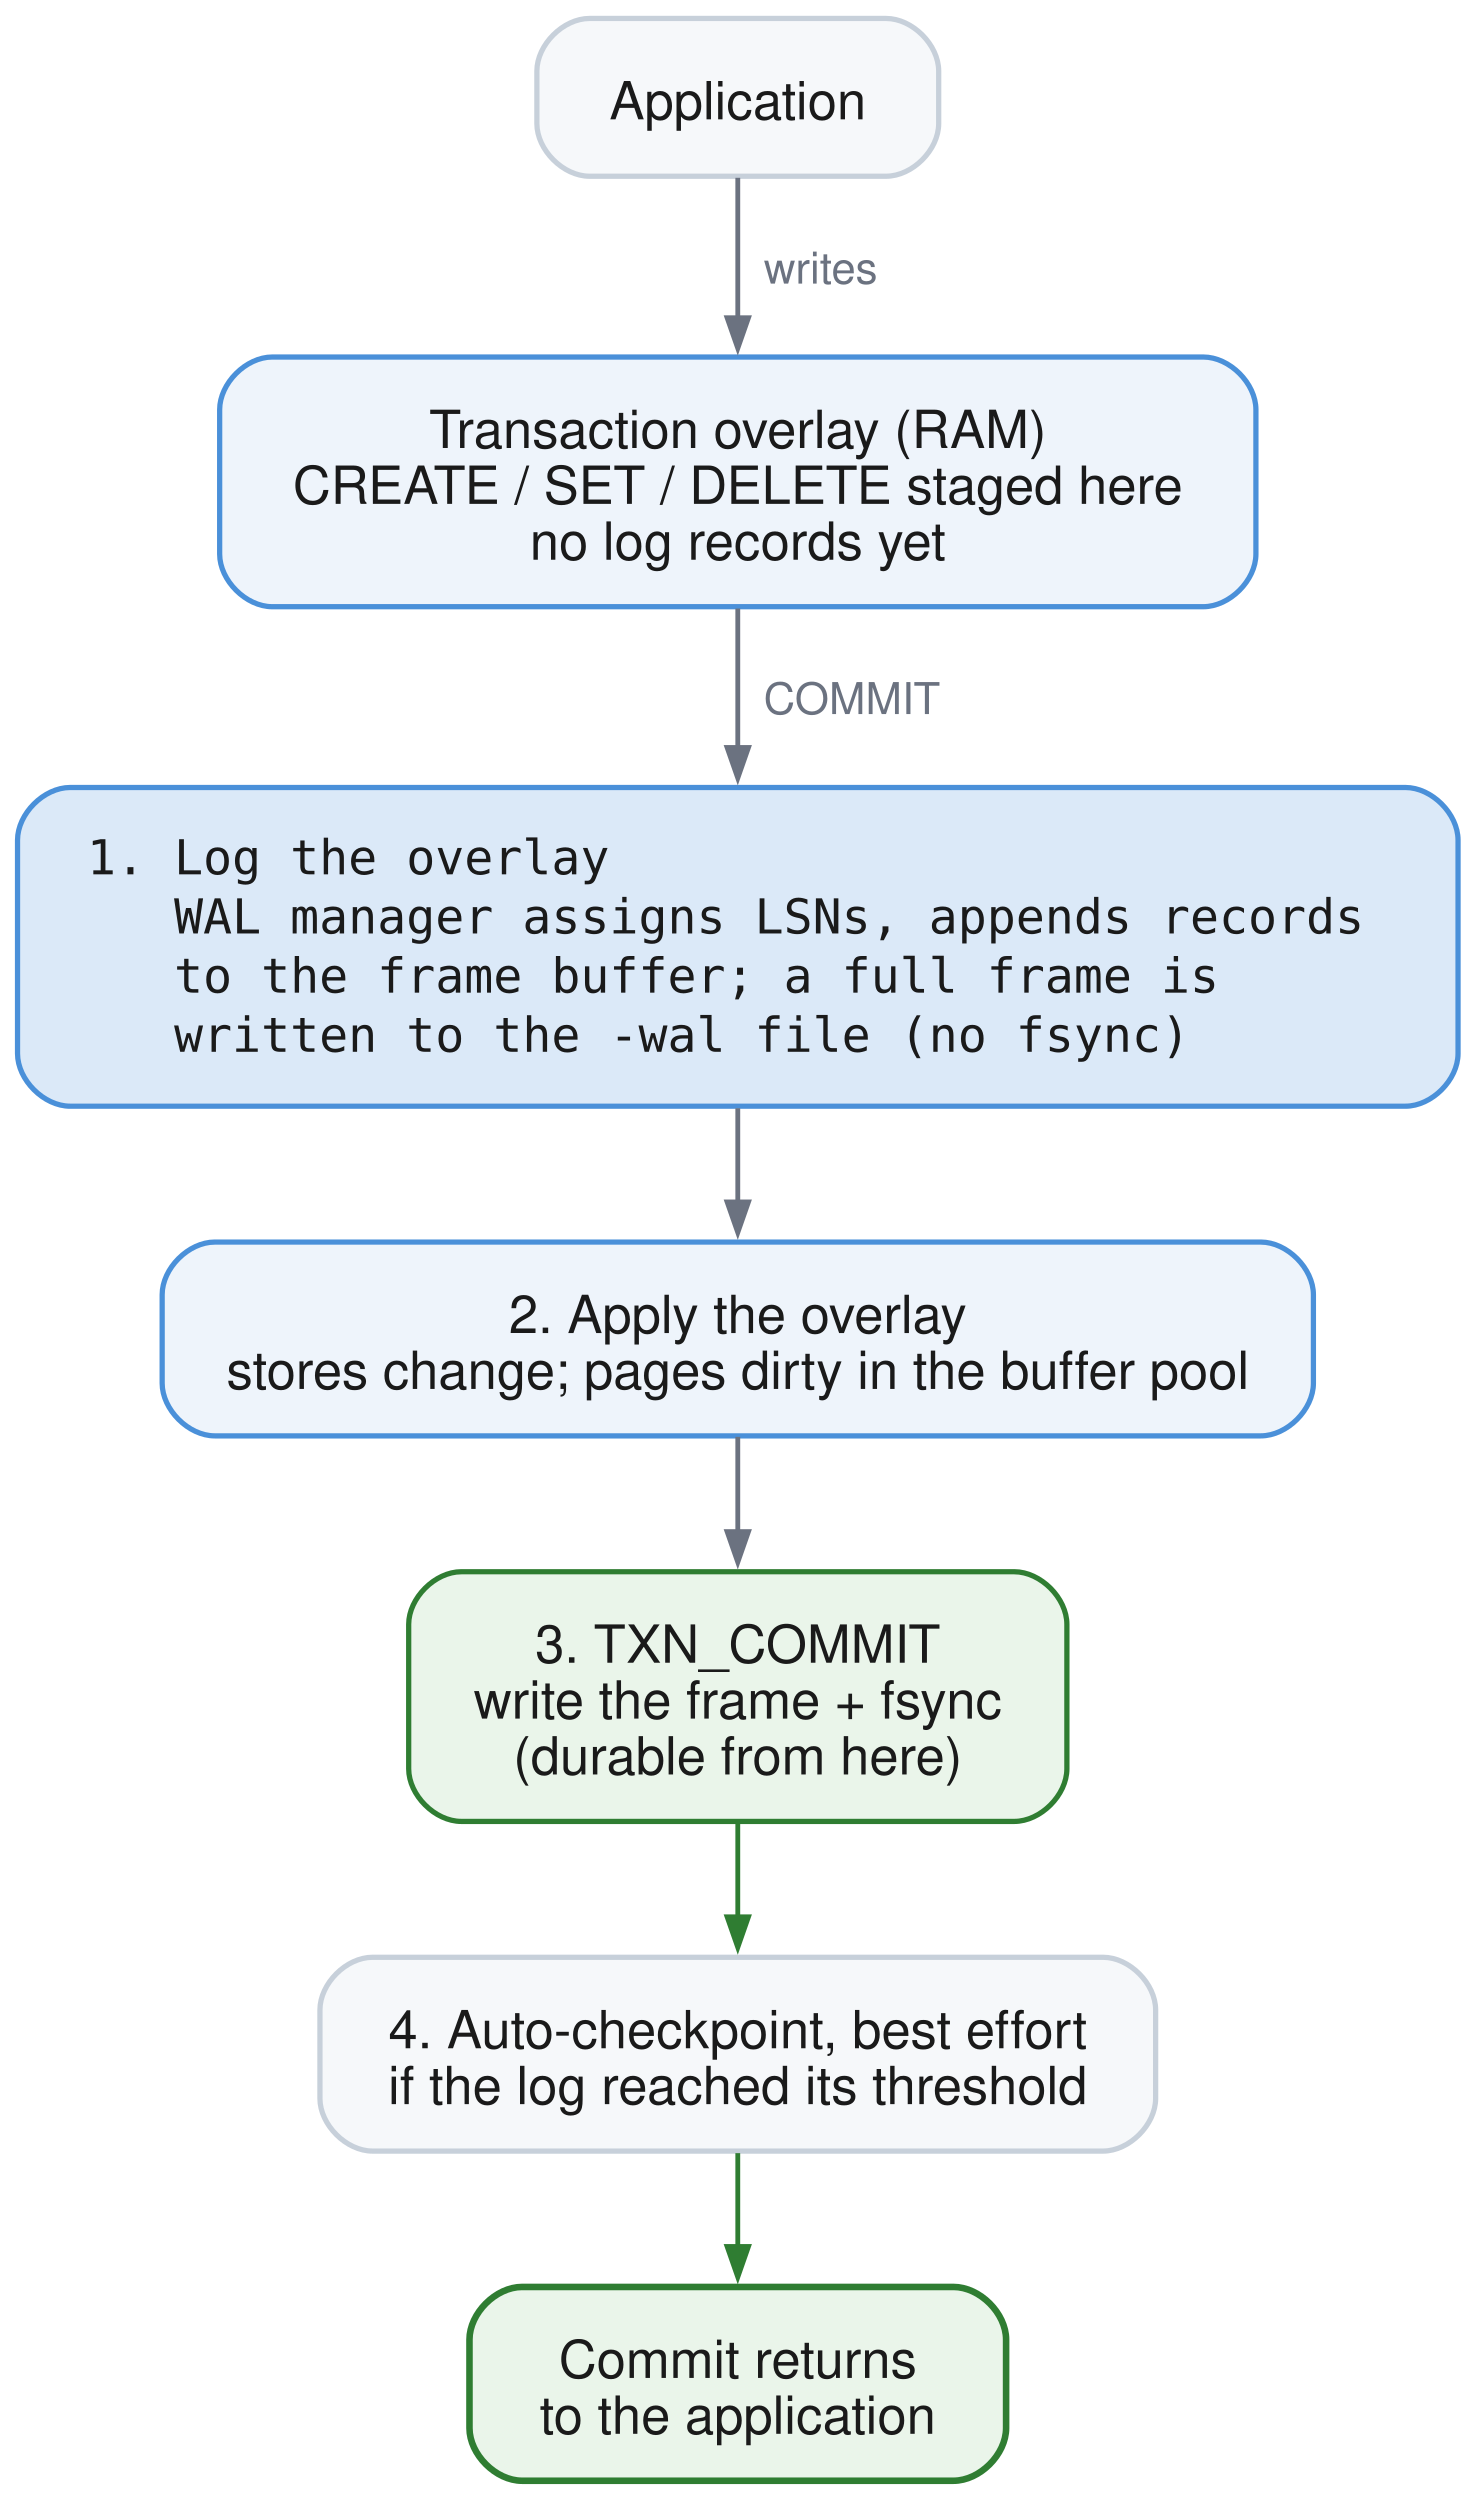
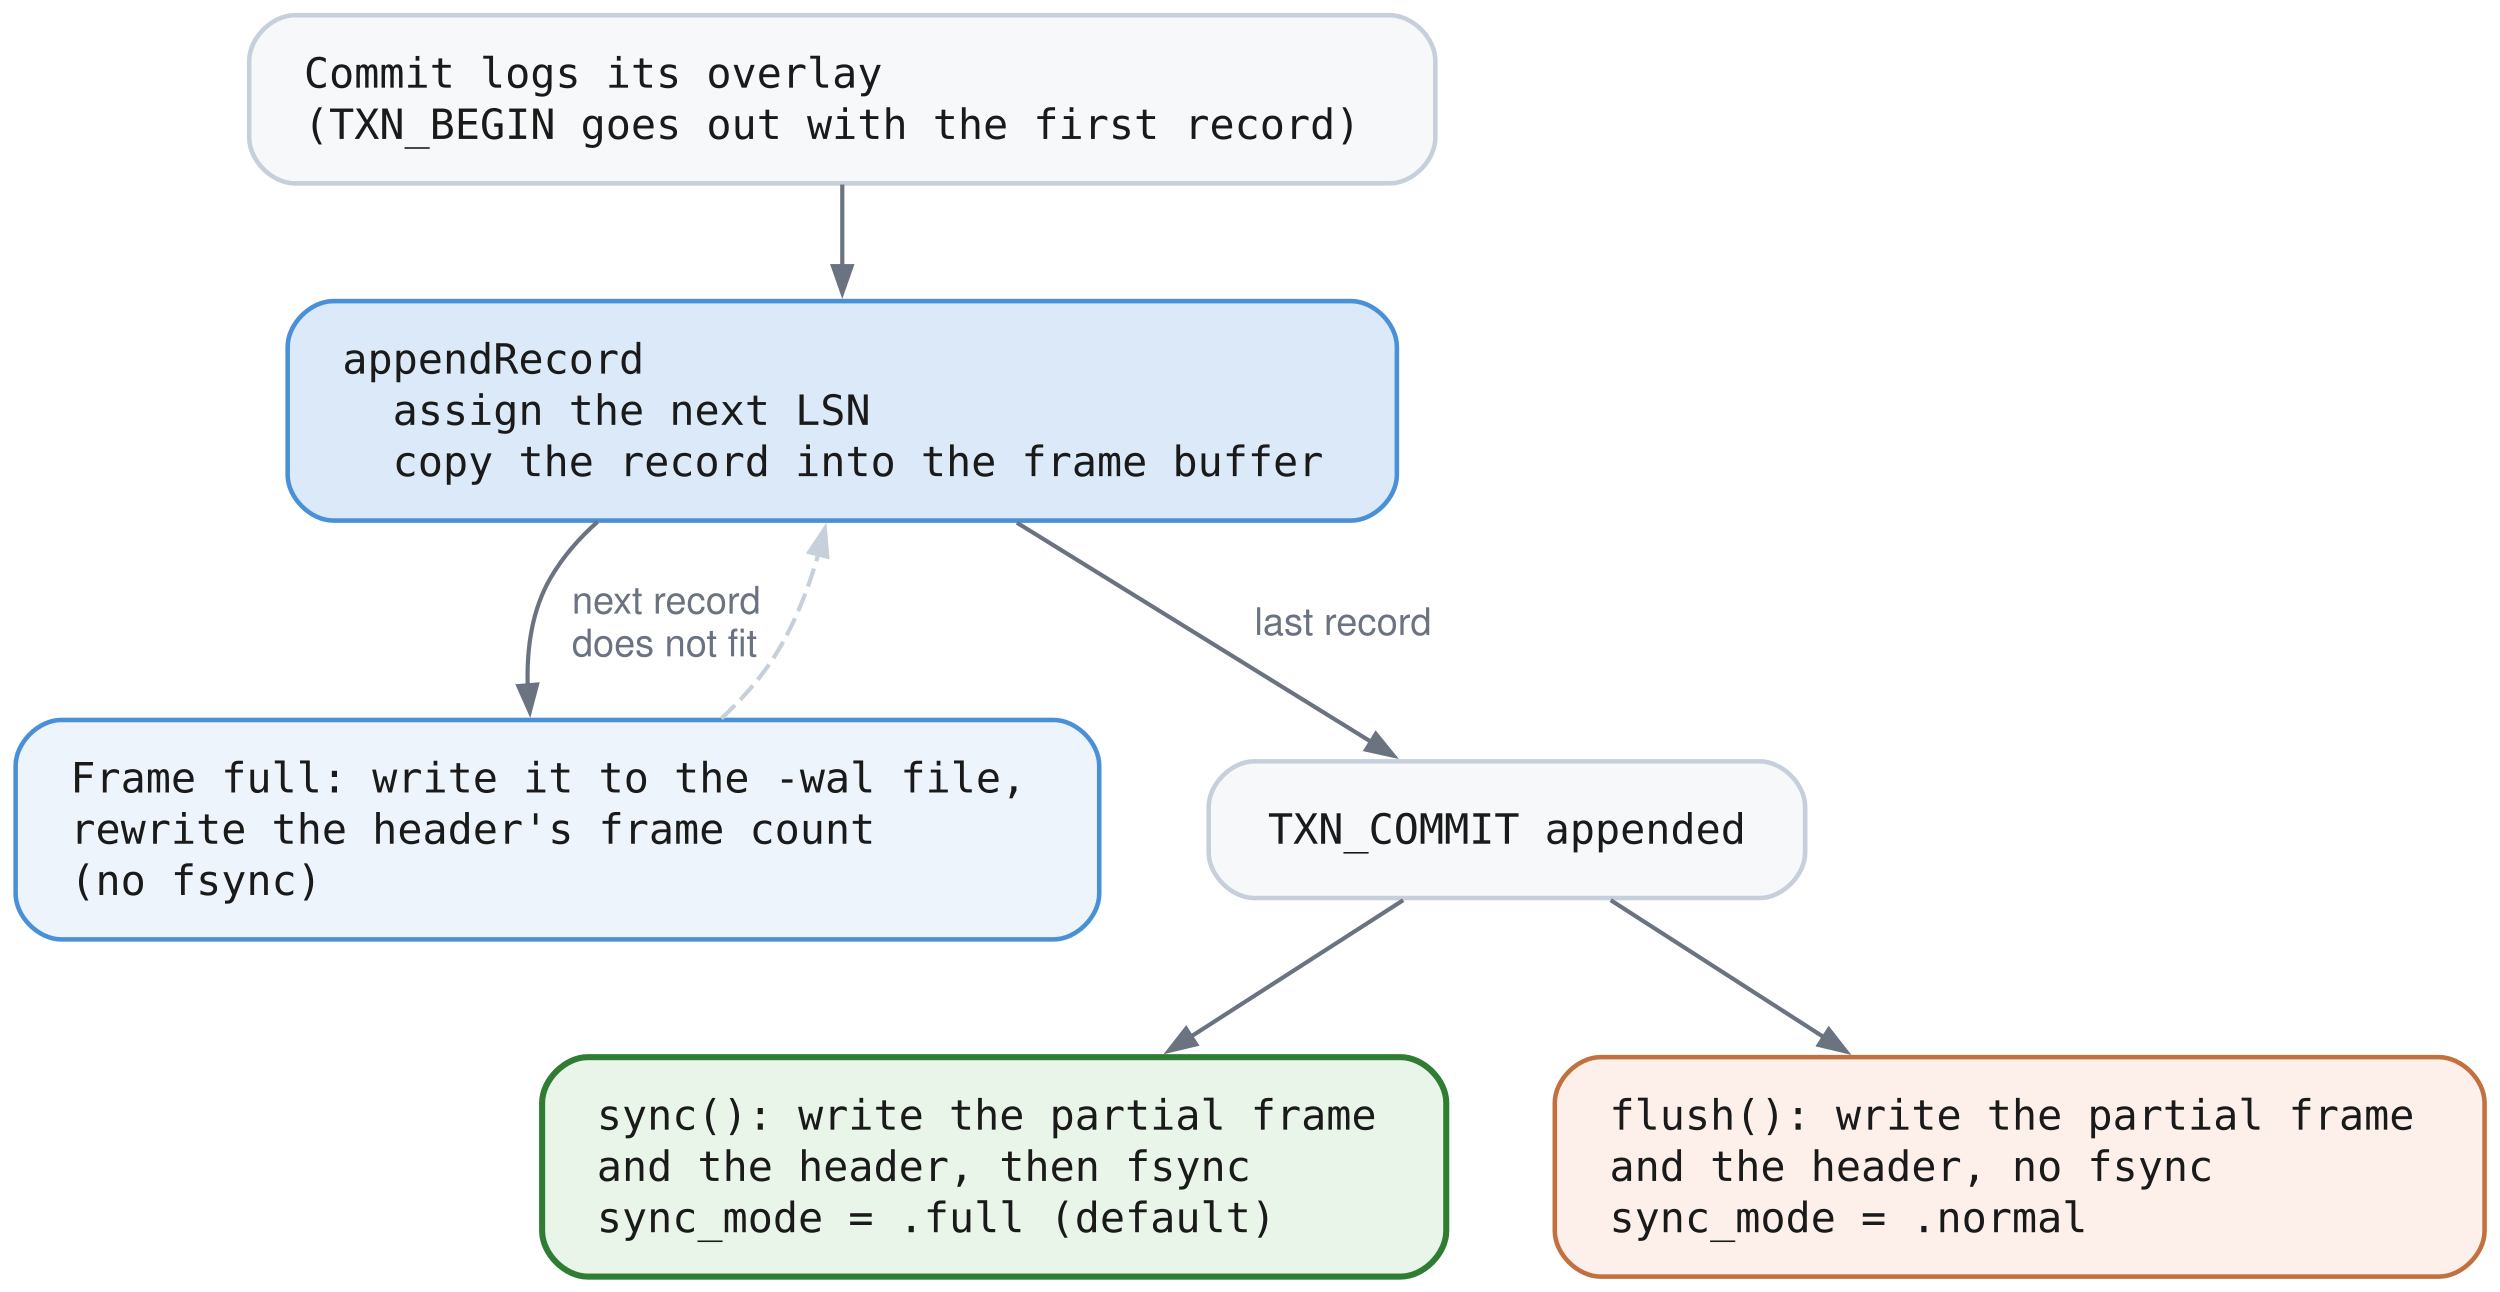
- <svg xmlns="http://www.w3.org/2000/svg" width="449" height="760" viewBox="0.00 0.00 337.00 570.00">
-   <g id="graph0" class="graph" transform="scale(1 1) rotate(0) translate(4 565.82)">
+ <svg xmlns="http://www.w3.org/2000/svg" width="877" height="453" viewBox="0.00 0.00 658.00 340.00">
+   <g id="graph0" class="graph" transform="scale(1 1) rotate(0) translate(4 336.12)">
    <g id="node1" class="node">
-       <path fill="#f6f8fa" stroke="#c7d0da" stroke-width="1.2" d="M198.18,-561.82C198.18,-561.82 130.5,-561.82 130.5,-561.82 124.5,-561.82 118.5,-555.82 118.5,-549.82 118.5,-549.82 118.5,-537.82 118.5,-537.82 118.5,-531.82 124.5,-525.82 130.5,-525.82 130.5,-525.82 198.18,-525.82 198.18,-525.82 204.18,-525.82 210.18,-531.82 210.18,-537.82 210.18,-537.82 210.18,-549.82 210.18,-549.82 210.18,-555.82 204.18,-561.82 198.18,-561.82" />
-       <text xml:space="preserve" text-anchor="middle" x="164.34" y="-538.8" font-family="Helvetica,Arial,sans-serif" font-size="12.00" fill="#1a1a1a">Application</text>
+       <path fill="#f6f8fa" stroke="#c7d0da" stroke-width="1.2" d="M361.8,-332.12C361.8,-332.12 73.5,-332.12 73.5,-332.12 67.5,-332.12 61.5,-326.12 61.5,-320.12 61.5,-320.12 61.5,-299.84 61.5,-299.84 61.5,-293.84 67.5,-287.84 73.5,-287.84 73.5,-287.84 361.8,-287.84 361.8,-287.84 367.8,-287.84 373.8,-293.84 373.8,-299.84 373.8,-299.84 373.8,-320.12 373.8,-320.12 373.8,-326.12 367.8,-332.12 361.8,-332.12" />
+       <text xml:space="preserve" text-anchor="start" x="75.9" y="-313.03" font-family="Menlo,Consolas,monospace" font-size="11.00" fill="#1a1a1a">Commit logs its overlay</text>
+       <text xml:space="preserve" text-anchor="start" x="75.9" y="-299.53" font-family="Menlo,Consolas,monospace" font-size="11.00" fill="#1a1a1a">(TXN_BEGIN goes out with the first record)</text>
    </g>
    <g id="node2" class="node">
-       <path fill="#eef4fb" stroke="#4a90d9" stroke-width="1.2" d="M270.56,-484.57C270.56,-484.57 58.12,-484.57 58.12,-484.57 52.13,-484.57 46.12,-478.57 46.12,-472.57 46.12,-472.57 46.12,-439.6 46.12,-439.6 46.12,-433.6 52.12,-427.6 58.12,-427.6 58.12,-427.6 270.56,-427.6 270.56,-427.6 276.56,-427.6 282.56,-433.6 282.56,-439.6 282.56,-439.6 282.56,-472.57 282.56,-472.57 282.56,-478.57 276.56,-484.57 270.56,-484.57" />
-       <text xml:space="preserve" text-anchor="middle" x="164.34" y="-463.81" font-family="Helvetica,Arial,sans-serif" font-size="12.00" fill="#1a1a1a">Transaction overlay (RAM)</text>
-       <text xml:space="preserve" text-anchor="middle" x="164.34" y="-451.06" font-family="Helvetica,Arial,sans-serif" font-size="12.00" fill="#1a1a1a">CREATE / SET / DELETE staged here</text>
-       <text xml:space="preserve" text-anchor="middle" x="164.34" y="-438.31" font-family="Helvetica,Arial,sans-serif" font-size="12.00" fill="#1a1a1a">no log records yet</text>
+       <path fill="#dbe9f8" stroke="#4a90d9" stroke-width="1.2" d="M351.67,-256.84C351.67,-256.84 83.62,-256.84 83.62,-256.84 77.62,-256.84 71.62,-250.84 71.62,-244.84 71.62,-244.84 71.62,-211.06 71.62,-211.06 71.62,-205.06 77.62,-199.06 83.62,-199.06 83.62,-199.06 351.67,-199.06 351.67,-199.06 357.67,-199.06 363.67,-205.06 363.67,-211.06 363.67,-211.06 363.67,-244.84 363.67,-244.84 363.67,-250.84 357.67,-256.84 351.67,-256.84" />
+       <text xml:space="preserve" text-anchor="start" x="86.02" y="-237.75" font-family="Menlo,Consolas,monospace" font-size="11.00" fill="#1a1a1a">appendRecord</text>
+       <text xml:space="preserve" text-anchor="start" x="86.02" y="-224.25" font-family="Menlo,Consolas,monospace" font-size="11.00" fill="#1a1a1a">  assign the next LSN</text>
+       <text xml:space="preserve" text-anchor="start" x="86.02" y="-210.75" font-family="Menlo,Consolas,monospace" font-size="11.00" fill="#1a1a1a">  copy the record into the frame buffer</text>
    </g>
    <g id="edge1" class="edge">
-       <path fill="none" stroke="#6b7280" stroke-width="1.1" d="M164.34,-525.47C164.34,-516.19 164.34,-504.4 164.34,-493.24" />
-       <polygon fill="#6b7280" stroke="#6b7280" stroke-width="1.1" points="166.79,-493.54 164.34,-486.54 161.89,-493.54 166.79,-493.54" />
-       <text xml:space="preserve" text-anchor="middle" x="180.47" y="-501.32" font-family="Helvetica,Arial,sans-serif" font-size="10.00" fill="#6b7280">  writes</text>
+       <path fill="none" stroke="#6b7280" stroke-width="1.1" d="M217.65,-287.53C217.65,-280.88 217.65,-273.34 217.65,-265.94" />
+       <polygon fill="#6b7280" stroke="#6b7280" stroke-width="1.1" points="220.1,-266.05 217.65,-259.05 215.2,-266.05 220.1,-266.05" />
    </g>
    <g id="node3" class="node">
-       <path fill="#dbe9f8" stroke="#4a90d9" stroke-width="1.2" d="M316.68,-386.35C316.68,-386.35 12,-386.35 12,-386.35 6,-386.35 0,-380.35 0,-374.35 0,-374.35 0,-325.63 0,-325.63 0,-319.63 6,-313.63 12,-313.63 12,-313.63 316.68,-313.63 316.68,-313.63 322.68,-313.63 328.68,-319.63 328.68,-325.63 328.68,-325.63 328.68,-374.35 328.68,-374.35 328.68,-380.35 322.68,-386.35 316.68,-386.35" />
-       <text xml:space="preserve" text-anchor="start" x="15.84" y="-366.54" font-family="Menlo,Consolas,monospace" font-size="11.00" fill="#1a1a1a">1. Log the overlay</text>
-       <text xml:space="preserve" text-anchor="start" x="15.84" y="-353.04" font-family="Menlo,Consolas,monospace" font-size="11.00" fill="#1a1a1a">   WAL manager assigns LSNs, appends records</text>
-       <text xml:space="preserve" text-anchor="start" x="15.84" y="-339.54" font-family="Menlo,Consolas,monospace" font-size="11.00" fill="#1a1a1a">   to the frame buffer; a full frame is</text>
-       <text xml:space="preserve" text-anchor="start" x="15.84" y="-326.04" font-family="Menlo,Consolas,monospace" font-size="11.00" fill="#1a1a1a">   written to the -wal file (no fsync)</text>
+       <path fill="#eef4fb" stroke="#4a90d9" stroke-width="1.2" d="M273.3,-146.56C273.3,-146.56 12,-146.56 12,-146.56 6,-146.56 0,-140.56 0,-134.56 0,-134.56 0,-100.78 0,-100.78 0,-94.78 6,-88.78 12,-88.78 12,-88.78 273.3,-88.78 273.3,-88.78 279.3,-88.78 285.3,-94.78 285.3,-100.78 285.3,-100.78 285.3,-134.56 285.3,-134.56 285.3,-140.56 279.3,-146.56 273.3,-146.56" />
+       <text xml:space="preserve" text-anchor="start" x="14.4" y="-127.47" font-family="Menlo,Consolas,monospace" font-size="11.00" fill="#1a1a1a">Frame full: write it to the -wal file,</text>
+       <text xml:space="preserve" text-anchor="start" x="14.4" y="-113.97" font-family="Menlo,Consolas,monospace" font-size="11.00" fill="#1a1a1a">rewrite the header's frame count</text>
+       <text xml:space="preserve" text-anchor="start" x="14.4" y="-100.47" font-family="Menlo,Consolas,monospace" font-size="11.00" fill="#1a1a1a">(no fsync)</text>
    </g>
    <g id="edge2" class="edge">
-       <path fill="none" stroke="#6b7280" stroke-width="1.1" d="M164.34,-427.19C164.34,-417.4 164.34,-406.15 164.34,-395.35" />
-       <polygon fill="#6b7280" stroke="#6b7280" stroke-width="1.1" points="166.79,-395.48 164.34,-388.48 161.89,-395.48 166.79,-395.48" />
-       <text xml:space="preserve" text-anchor="middle" x="187.59" y="-403.1" font-family="Helvetica,Arial,sans-serif" font-size="10.00" fill="#6b7280">  COMMIT</text>
+       <path fill="none" stroke="#6b7280" stroke-width="1.1" d="M153.22,-198.74C148.39,-194.46 144.14,-189.59 140.9,-184.06 135.92,-175.58 134.51,-165.35 134.83,-155.52" />
+       <polygon fill="#6b7280" stroke="#6b7280" stroke-width="1.1" points="137.26,-155.88 135.37,-148.71 132.37,-155.49 137.26,-155.88" />
+       <text xml:space="preserve" text-anchor="start" x="140.9" y="-174.56" font-family="Helvetica,Arial,sans-serif" font-size="10.00" fill="#6b7280">  next record</text>
+       <text xml:space="preserve" text-anchor="start" x="140.9" y="-163.31" font-family="Helvetica,Arial,sans-serif" font-size="10.00" fill="#6b7280">  does not fit</text>
    </g>
    <g id="node4" class="node">
-       <path fill="#eef4fb" stroke="#4a90d9" stroke-width="1.2" d="M283.68,-282.63C283.68,-282.63 45,-282.63 45,-282.63 39,-282.63 33,-276.63 33,-270.63 33,-270.63 33,-250.41 33,-250.41 33,-244.41 39,-238.41 45,-238.41 45,-238.41 283.68,-238.41 283.68,-238.41 289.68,-238.41 295.68,-244.41 295.68,-250.41 295.68,-250.41 295.68,-270.63 295.68,-270.63 295.68,-276.63 289.68,-282.63 283.68,-282.63" />
-       <text xml:space="preserve" text-anchor="middle" x="164.34" y="-261.87" font-family="Helvetica,Arial,sans-serif" font-size="12.00" fill="#1a1a1a">2. Apply the overlay</text>
-       <text xml:space="preserve" text-anchor="middle" x="164.34" y="-249.12" font-family="Helvetica,Arial,sans-serif" font-size="12.00" fill="#1a1a1a">stores change; pages dirty in the buffer pool</text>
+       <path fill="#f6f8fa" stroke="#c7d0da" stroke-width="1.2" d="M459.17,-135.67C459.17,-135.67 326.12,-135.67 326.12,-135.67 320.12,-135.67 314.12,-129.67 314.12,-123.67 314.12,-123.67 314.12,-111.67 314.12,-111.67 314.12,-105.67 320.12,-99.67 326.12,-99.67 326.12,-99.67 459.17,-99.67 459.17,-99.67 465.17,-99.67 471.17,-105.67 471.17,-111.67 471.17,-111.67 471.17,-123.67 471.17,-123.67 471.17,-129.67 465.17,-135.67 459.17,-135.67" />
+       <text xml:space="preserve" text-anchor="middle" x="392.65" y="-113.97" font-family="Menlo,Consolas,monospace" font-size="11.00" fill="#1a1a1a">TXN_COMMIT appended</text>
+     </g>
+     <g id="edge4" class="edge">
+       <path fill="none" stroke="#6b7280" stroke-width="1.1" d="M263.63,-198.5C292.79,-180.46 329.95,-157.46 356.9,-140.79" />
+       <polygon fill="#6b7280" stroke="#6b7280" stroke-width="1.1" points="358.13,-142.91 362.8,-137.14 355.56,-138.74 358.13,-142.91" />
+       <text xml:space="preserve" text-anchor="middle" x="346.7" y="-168.94" font-family="Helvetica,Arial,sans-serif" font-size="10.00" fill="#6b7280">  last record</text>
    </g>
    <g id="edge3" class="edge">
-       <path fill="none" stroke="#6b7280" stroke-width="1.1" d="M164.34,-313.16C164.34,-305.99 164.34,-298.54 164.34,-291.59" />
-       <polygon fill="#6b7280" stroke="#6b7280" stroke-width="1.1" points="166.79,-291.79 164.34,-284.79 161.89,-291.79 166.79,-291.79" />
+       <path fill="none" stroke="#c7d0da" stroke-width="1.1" stroke-dasharray="5,2" d="M185.81,-146.96C190.61,-151.41 195.05,-156.3 198.65,-161.56 204.49,-170.1 208.56,-180.44 211.38,-190.35" />
+       <polygon fill="#c7d0da" stroke="#c7d0da" stroke-width="1.1" points="208.95,-190.74 213.06,-196.92 213.7,-189.53 208.95,-190.74" />
    </g>
    <g id="node5" class="node">
-       <path fill="#eaf5ea" stroke="#2f7d32" stroke-width="1.2" d="M227.43,-207.41C227.43,-207.41 101.25,-207.41 101.25,-207.41 95.25,-207.41 89.25,-201.41 89.25,-195.41 89.25,-195.41 89.25,-162.44 89.25,-162.44 89.25,-156.44 95.25,-150.44 101.25,-150.44 101.25,-150.44 227.43,-150.44 227.43,-150.44 233.43,-150.44 239.43,-156.44 239.43,-162.44 239.43,-162.44 239.43,-195.41 239.43,-195.41 239.43,-201.41 233.43,-207.41 227.43,-207.41" />
-       <text xml:space="preserve" text-anchor="middle" x="164.34" y="-186.65" font-family="Helvetica,Arial,sans-serif" font-size="12.00" fill="#1a1a1a">3. TXN_COMMIT</text>
-       <text xml:space="preserve" text-anchor="middle" x="164.34" y="-173.9" font-family="Helvetica,Arial,sans-serif" font-size="12.00" fill="#1a1a1a">write the frame + fsync</text>
-       <text xml:space="preserve" text-anchor="middle" x="164.34" y="-161.15" font-family="Helvetica,Arial,sans-serif" font-size="12.00" fill="#1a1a1a">(durable from here)</text>
-     </g>
-     <g id="edge4" class="edge">
-       <path fill="none" stroke="#6b7280" stroke-width="1.1" d="M164.34,-238.19C164.34,-231.5 164.34,-223.93 164.34,-216.5" />
-       <polygon fill="#6b7280" stroke="#6b7280" stroke-width="1.1" points="166.79,-216.57 164.34,-209.57 161.89,-216.57 166.79,-216.57" />
-     </g>
-     <g id="node7" class="node">
-       <path fill="#f6f8fa" stroke="#c7d0da" stroke-width="1.2" d="M247.68,-119.44C247.68,-119.44 81,-119.44 81,-119.44 75,-119.44 69,-113.44 69,-107.44 69,-107.44 69,-87.22 69,-87.22 69,-81.22 75,-75.22 81,-75.22 81,-75.22 247.68,-75.22 247.68,-75.22 253.68,-75.22 259.68,-81.22 259.68,-87.22 259.68,-87.22 259.68,-107.44 259.68,-107.44 259.68,-113.44 253.68,-119.44 247.68,-119.44" />
-       <text xml:space="preserve" text-anchor="middle" x="164.34" y="-98.68" font-family="Helvetica,Arial,sans-serif" font-size="12.00" fill="#1a1a1a">4. Auto-checkpoint, best effort</text>
-       <text xml:space="preserve" text-anchor="middle" x="164.34" y="-85.93" font-family="Helvetica,Arial,sans-serif" font-size="12.00" fill="#1a1a1a">if the log reached its threshold</text>
+       <path fill="#eaf5ea" stroke="#2f7d32" stroke-width="1.6" d="M364.67,-57.78C364.67,-57.78 150.62,-57.78 150.62,-57.78 144.62,-57.78 138.62,-51.78 138.62,-45.78 138.62,-45.78 138.62,-12 138.62,-12 138.62,-6 144.62,0 150.62,0 150.62,0 364.67,0 364.67,0 370.67,0 376.67,-6 376.67,-12 376.67,-12 376.67,-45.78 376.67,-45.78 376.67,-51.78 370.67,-57.78 364.67,-57.78" />
+       <text xml:space="preserve" text-anchor="start" x="153.02" y="-38.69" font-family="Menlo,Consolas,monospace" font-size="11.00" fill="#1a1a1a">sync(): write the partial frame</text>
+       <text xml:space="preserve" text-anchor="start" x="153.02" y="-25.19" font-family="Menlo,Consolas,monospace" font-size="11.00" fill="#1a1a1a">and the header, then fsync</text>
+       <text xml:space="preserve" text-anchor="start" x="153.02" y="-11.69" font-family="Menlo,Consolas,monospace" font-size="11.00" fill="#1a1a1a">sync_mode = .full (default)</text>
    </g>
    <g id="edge5" class="edge">
-       <path fill="none" stroke="#2f7d32" stroke-width="1.1" d="M164.34,-150.09C164.34,-143.15 164.34,-135.68 164.34,-128.64" />
-       <polygon fill="#2f7d32" stroke="#2f7d32" stroke-width="1.1" points="166.79,-128.67 164.34,-121.67 161.89,-128.67 166.79,-128.67" />
+       <path fill="none" stroke="#6b7280" stroke-width="1.1" d="M365.33,-99.11C349.28,-88.79 328.45,-75.4 309.4,-63.16" />
+       <polygon fill="#6b7280" stroke="#6b7280" stroke-width="1.1" points="310.82,-61.15 303.6,-59.43 308.17,-65.27 310.82,-61.15" />
    </g>
    <g id="node6" class="node">
-       <path fill="#eaf5ea" stroke="#2f7d32" stroke-width="1.5" d="M213.56,-44.22C213.56,-44.22 115.12,-44.22 115.12,-44.22 109.12,-44.22 103.12,-38.22 103.12,-32.22 103.12,-32.22 103.12,-12 103.12,-12 103.12,-6 109.12,0 115.12,0 115.12,0 213.56,0 213.56,0 219.56,0 225.56,-6 225.56,-12 225.56,-12 225.56,-32.22 225.56,-32.22 225.56,-38.22 219.56,-44.22 213.56,-44.22" />
-       <text xml:space="preserve" text-anchor="middle" x="164.34" y="-23.46" font-family="Helvetica,Arial,sans-serif" font-size="12.00" fill="#1a1a1a">Commit returns</text>
-       <text xml:space="preserve" text-anchor="middle" x="164.34" y="-10.71" font-family="Helvetica,Arial,sans-serif" font-size="12.00" fill="#1a1a1a">to the application</text>
+       <path fill="#fdf0ea" stroke="#c2703f" stroke-width="1.2" d="M638.05,-57.78C638.05,-57.78 417.25,-57.78 417.25,-57.78 411.25,-57.78 405.25,-51.78 405.25,-45.78 405.25,-45.78 405.25,-12 405.25,-12 405.25,-6 411.25,0 417.25,0 417.25,0 638.05,0 638.05,0 644.05,0 650.05,-6 650.05,-12 650.05,-12 650.05,-45.78 650.05,-45.78 650.05,-51.78 644.05,-57.78 638.05,-57.78" />
+       <text xml:space="preserve" text-anchor="start" x="419.65" y="-38.69" font-family="Menlo,Consolas,monospace" font-size="11.00" fill="#1a1a1a">flush(): write the partial frame</text>
+       <text xml:space="preserve" text-anchor="start" x="419.65" y="-25.19" font-family="Menlo,Consolas,monospace" font-size="11.00" fill="#1a1a1a">and the header, no fsync</text>
+       <text xml:space="preserve" text-anchor="start" x="419.65" y="-11.69" font-family="Menlo,Consolas,monospace" font-size="11.00" fill="#1a1a1a">sync_mode = .normal</text>
    </g>
    <g id="edge6" class="edge">
-       <path fill="none" stroke="#2f7d32" stroke-width="1.1" d="M164.34,-74.76C164.34,-67.97 164.34,-60.34 164.34,-53.07" />
-       <polygon fill="#2f7d32" stroke="#2f7d32" stroke-width="1.1" points="166.79,-53.45 164.34,-46.45 161.89,-53.45 166.79,-53.45" />
+       <path fill="none" stroke="#6b7280" stroke-width="1.1" d="M419.97,-99.11C436.09,-88.74 457.02,-75.29 476.14,-63" />
+       <polygon fill="#6b7280" stroke="#6b7280" stroke-width="1.1" points="477.4,-65.1 481.96,-59.26 474.75,-60.98 477.4,-65.1" />
    </g>
  </g>
</svg>
